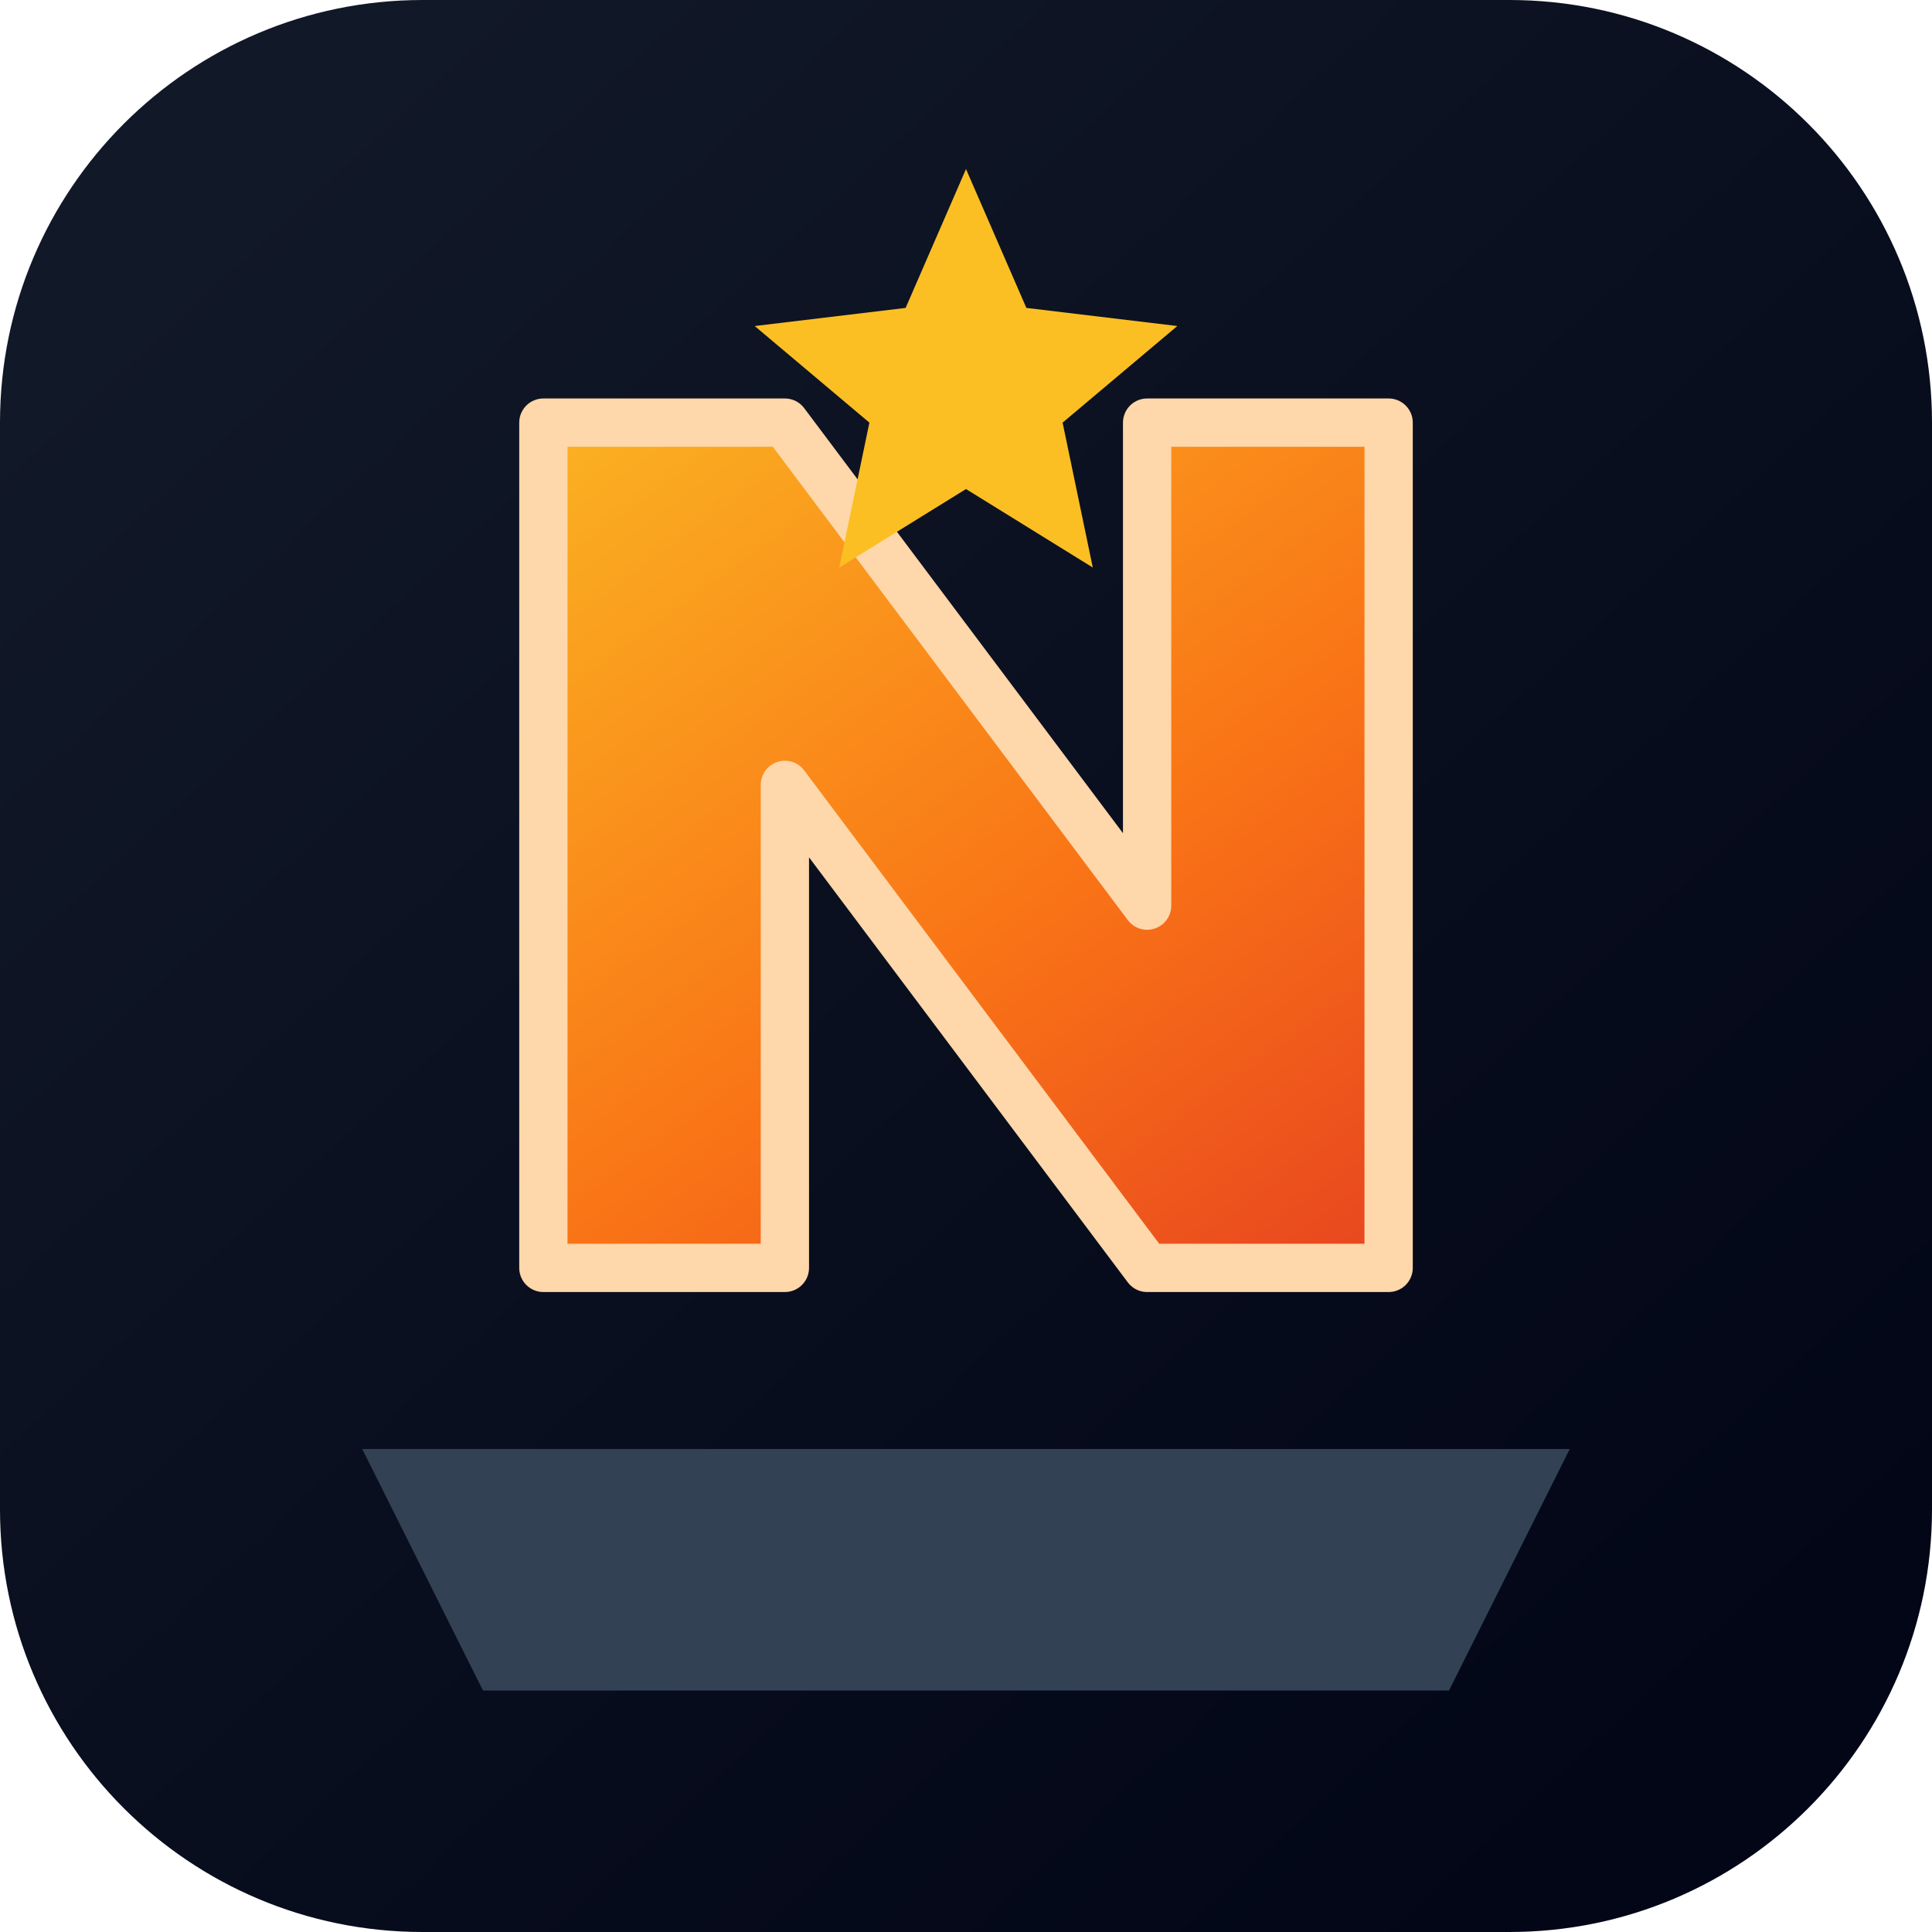
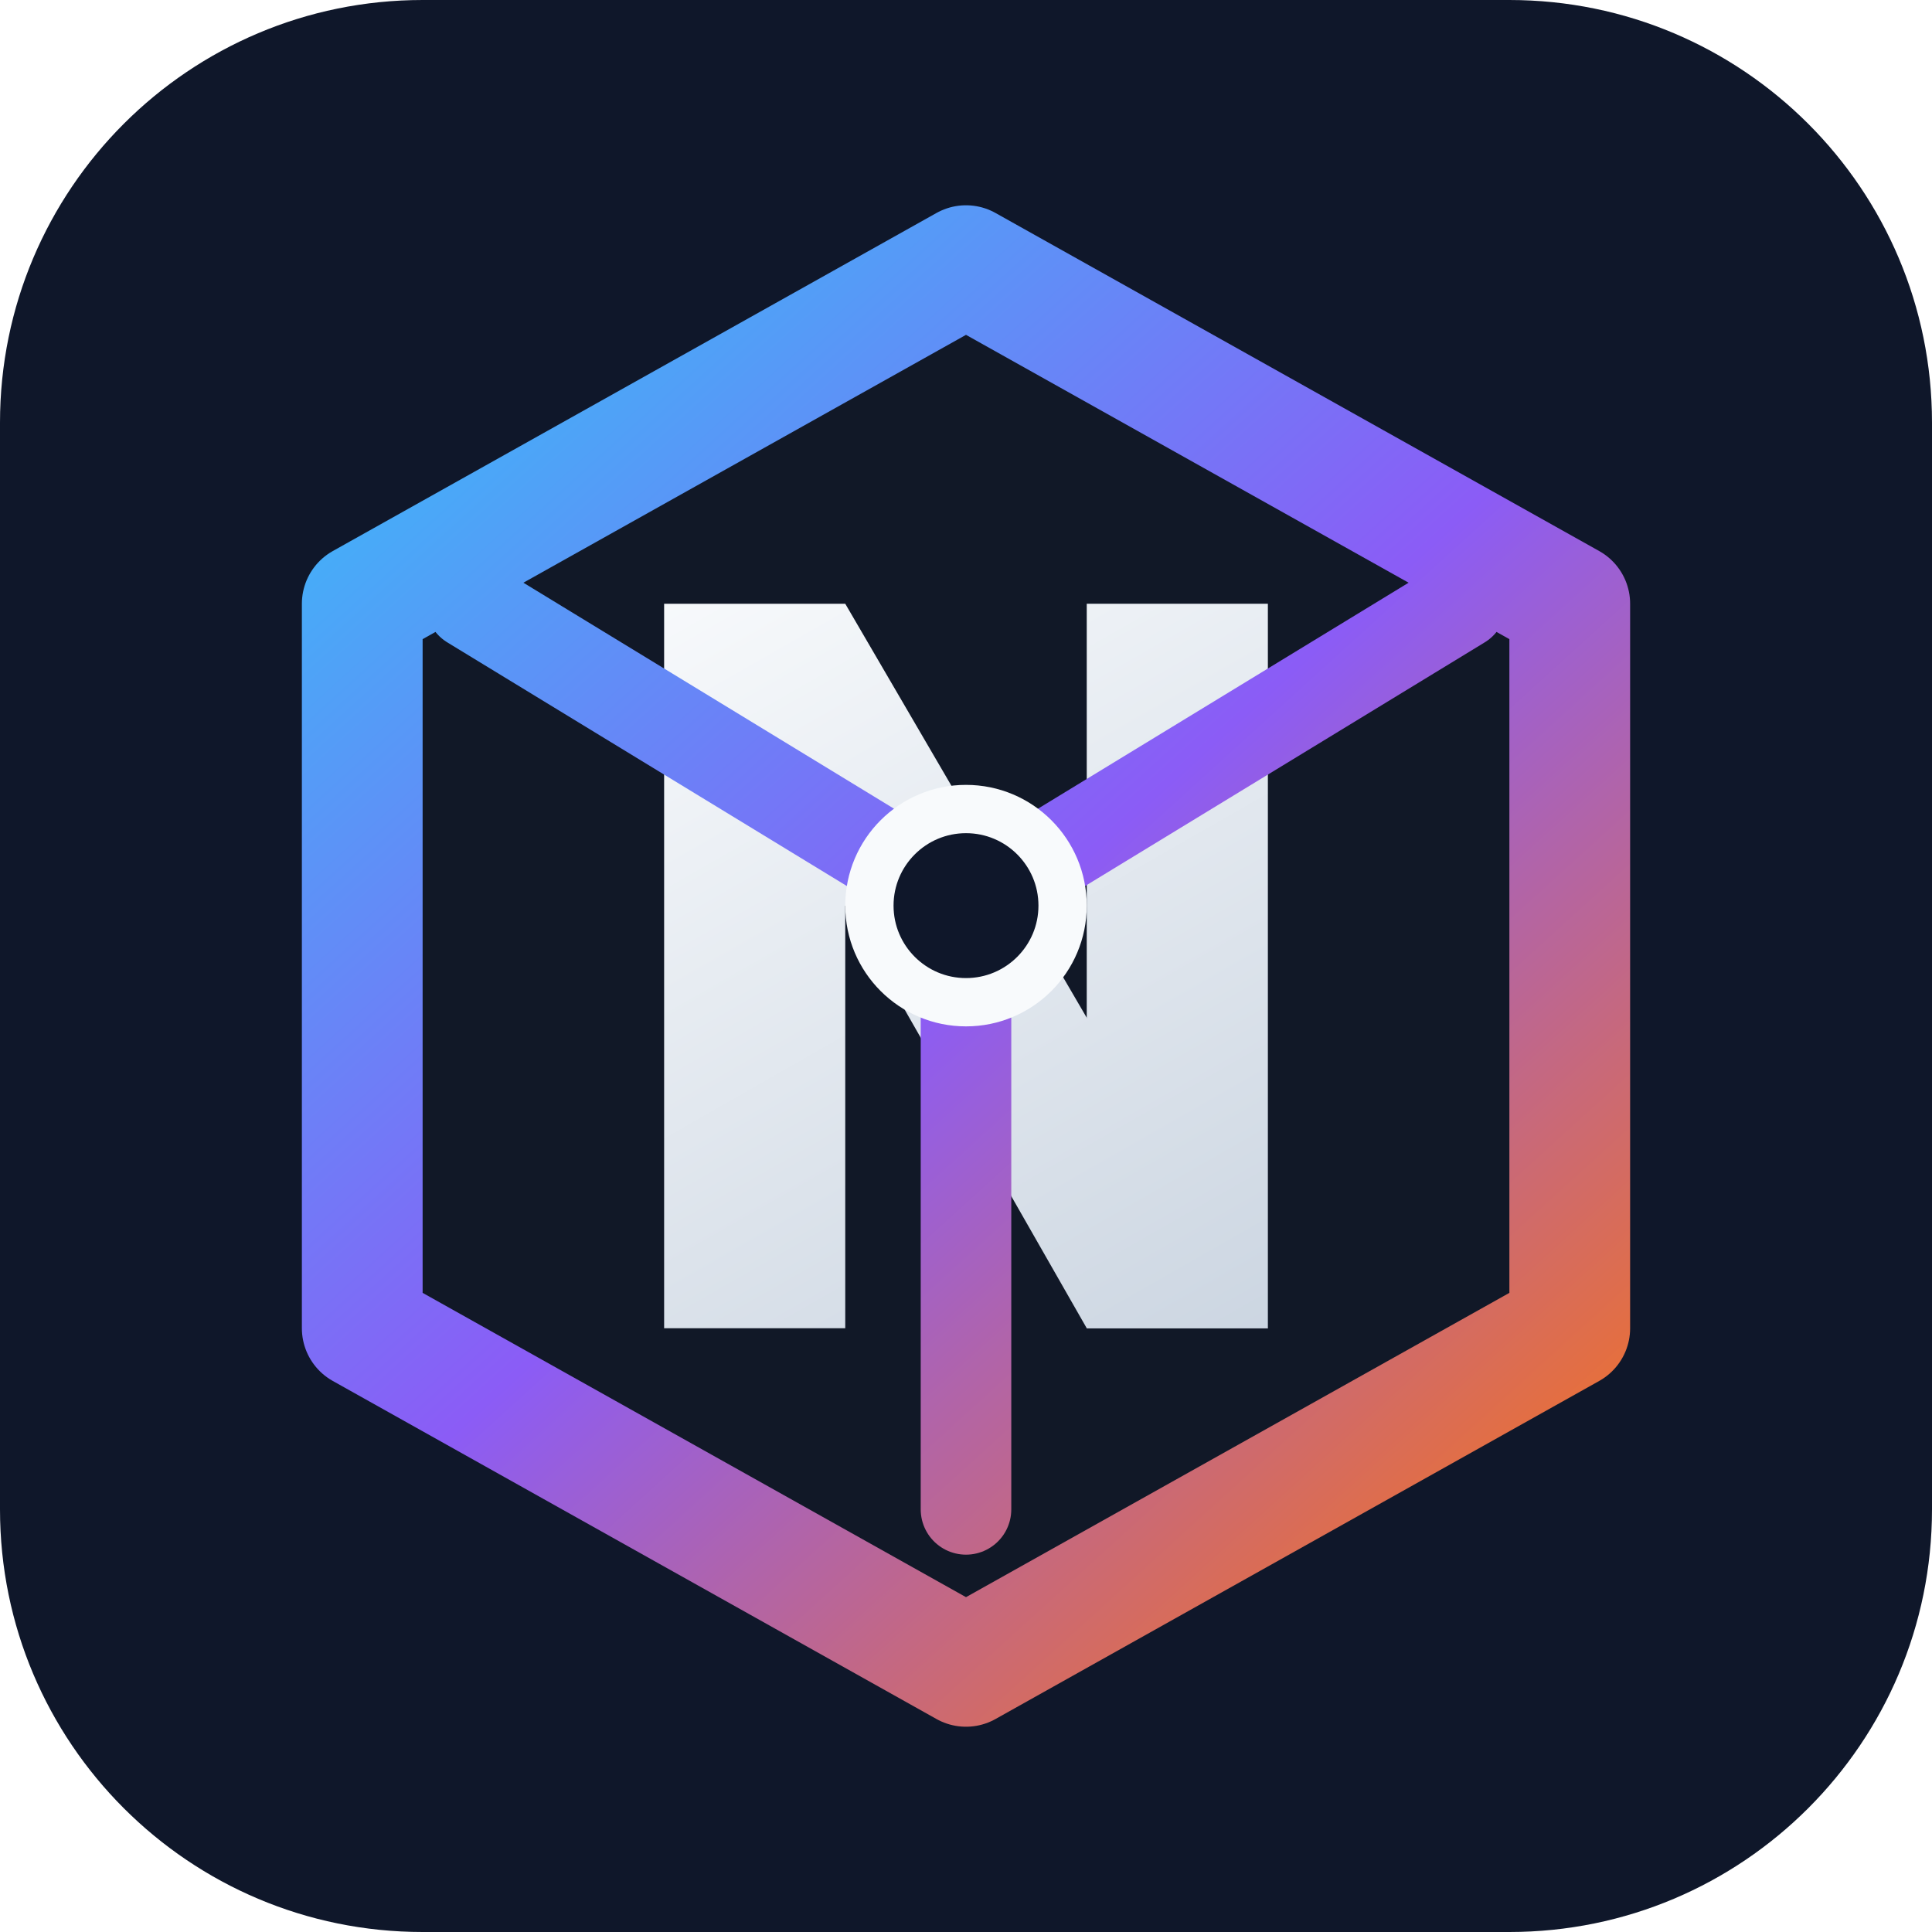
<svg xmlns="http://www.w3.org/2000/svg" viewBox="0 0 32 32" fill="none">
  <defs>
-     <linearGradient id="bg" x1="4" y1="3" x2="28" y2="29" gradientUnits="userSpaceOnUse">
-       <stop stop-color="#111827" />
-       <stop offset="1" stop-color="#020617" />
+     <linearGradient id="nf-mark" x1="6" y1="5" x2="26" y2="27" gradientUnits="userSpaceOnUse">
+       <stop stop-color="#38bdf8" />
+       <stop offset="0.5" stop-color="#8b5cf6" />
+       <stop offset="1" stop-color="#f97316" />
    </linearGradient>
-     <linearGradient id="forge" x1="8" y1="5" x2="24" y2="27" gradientUnits="userSpaceOnUse">
-       <stop stop-color="#fbbf24" />
-       <stop offset="0.5" stop-color="#f97316" />
-       <stop offset="1" stop-color="#dc2626" />
+     <linearGradient id="nf-core" x1="12" y1="9" x2="20" y2="23" gradientUnits="userSpaceOnUse">
+       <stop stop-color="#f8fafc" />
+       <stop offset="1" stop-color="#cbd5e1" />
    </linearGradient>
  </defs>
-   <rect width="32" height="32" rx="7" fill="url(#bg)" />
-   <path d="M6 24h20l-2 4H8l-2-4Z" fill="#334155" />
-   <path d="M9 21V7h4l6 8V7h4v14h-4l-6-8v8H9Z" fill="url(#forge)" stroke="#fed7aa" stroke-width="0.8" stroke-linejoin="round" />
-   <path d="M16 2.8l1 2.3 2.5.3-1.9 1.6.5 2.4L16 8.1l-2.1 1.3.5-2.4-1.9-1.6 2.5-.3 1-2.3Z" fill="#fbbf24" />
+   <rect width="32" height="32" rx="7" fill="#0f172a" />
+   <path d="M16 4.4 26 10v12L16 27.6 6 22V10L16 4.4Z" fill="#111827" stroke="url(#nf-mark)" stroke-width="2" stroke-linejoin="round" />
+   <path d="M11 22V10h3l7 12h-3l-4-7v7h-3Z" fill="url(#nf-core)" />
+   <path d="M18 10h3v12h-3V10Z" fill="url(#nf-core)" />
+   <path d="M7.8 10 16 15l8.2-5M16 15v10" stroke="url(#nf-mark)" stroke-width="1.5" stroke-linecap="round" stroke-linejoin="round" />
+   <circle cx="16" cy="15" r="1.6" fill="#0f172a" stroke="#f8fafc" stroke-width="0.8" />
</svg>
